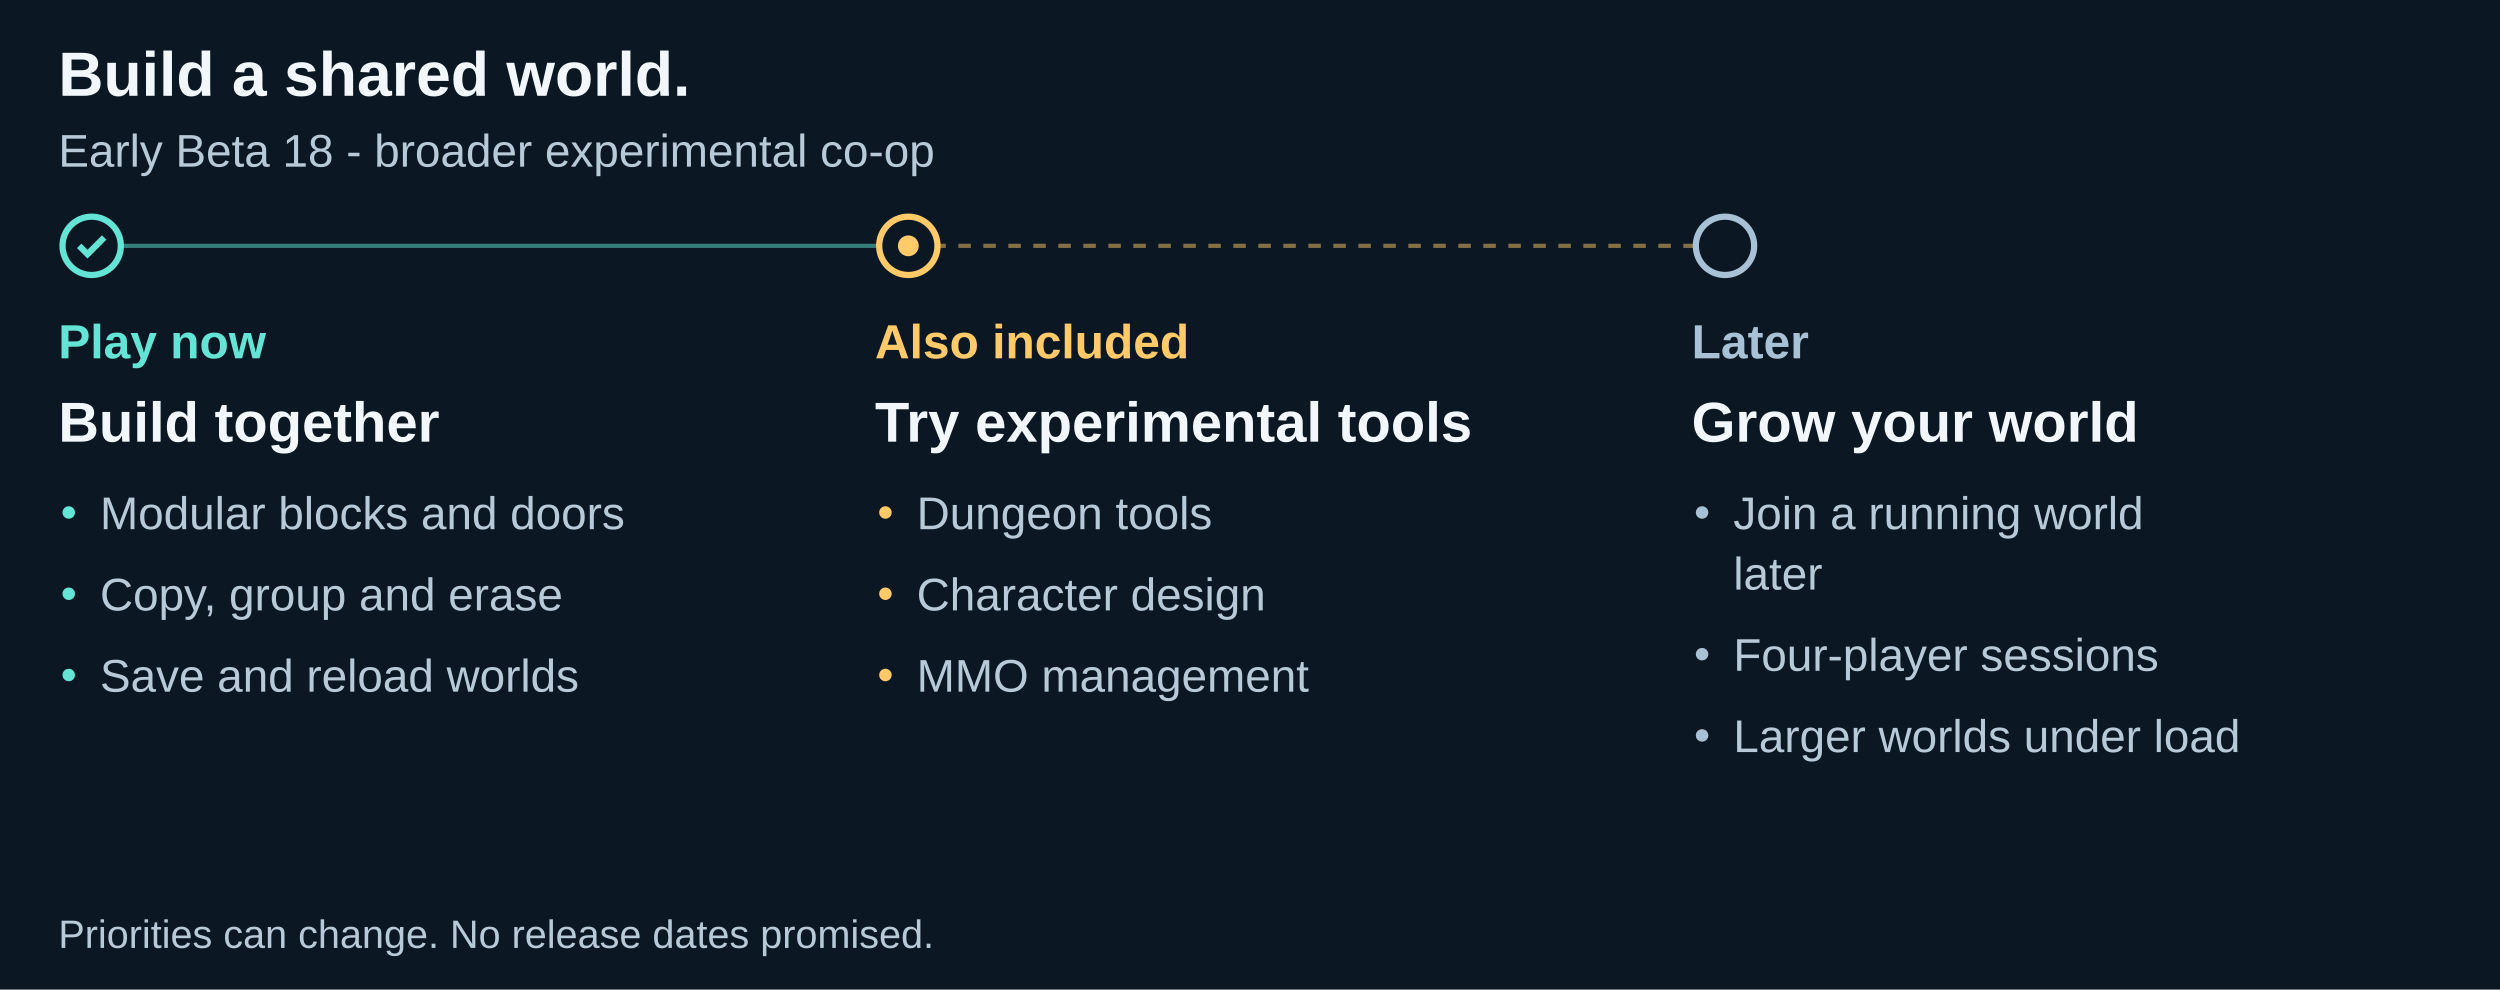
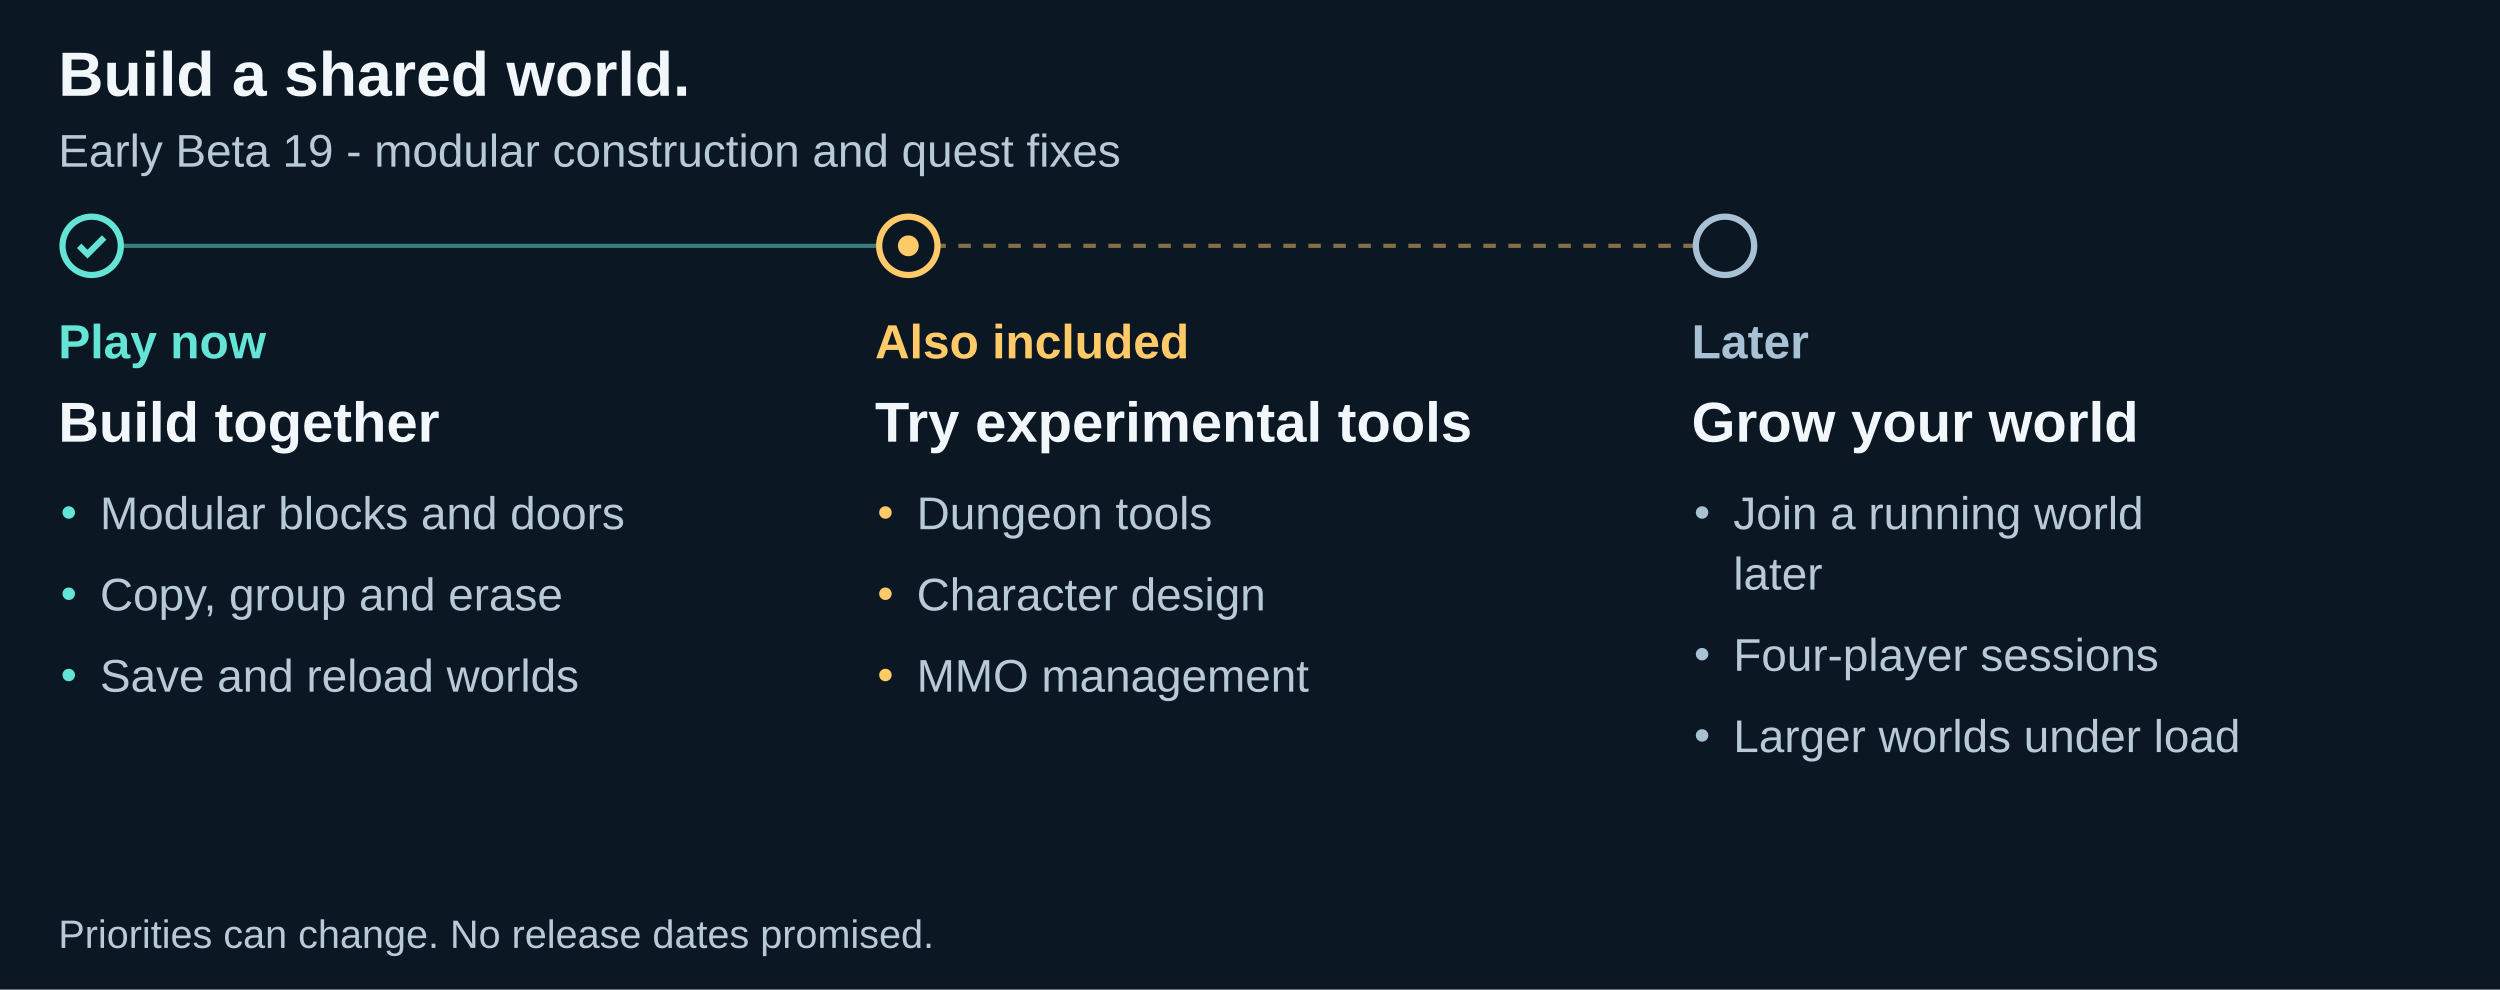
<svg xmlns="http://www.w3.org/2000/svg" width="1200" height="475" viewBox="0 0 1200 475" role="img" aria-labelledby="title description">
  <path fill="#0b1723" d="M0 0h1200v475H0z" />
  <g font-family="Arial">
    <text x="28" y="46" font-family="Arial" font-size="30" fill="#f2f7fb" font-weight="700">Build a shared world.</text>
-     <text x="28" y="80" font-family="Arial" font-size="22" fill="#b8cad8" font-weight="400">Early Beta 18 - broader experimental co-op</text>
+     <text x="28" y="80" font-family="Arial" font-size="22" fill="#b8cad8" font-weight="400">Early Beta 19 - modular construction and quest fixes</text>
    <path d="M44 118h392" stroke="#64e4d5" stroke-width="2" stroke-dasharray="0" opacity=".5" />
    <circle cx="44" cy="118" r="14" fill="#0b1723" stroke="#64e4d5" stroke-width="3" />
    <path d="m38 118 4 4 8-8" fill="none" stroke="#64e4d5" stroke-width="3" />
    <text x="28" y="172" font-family="Arial" font-size="23" fill="#64e4d5" font-weight="700">Play now</text>
    <text x="28" y="212" font-family="Arial" font-size="27" fill="#f2f7fb" font-weight="700">Build together</text>
    <circle cx="33" cy="246" r="3" fill="#64e4d5" />
    <text x="48" y="254" font-family="Arial" font-size="22" fill="#b8cad8" font-weight="400">Modular blocks and doors</text>
    <circle cx="33" cy="285" r="3" fill="#64e4d5" />
    <text x="48" y="293" font-family="Arial" font-size="22" fill="#b8cad8" font-weight="400">Copy, group and erase</text>
    <circle cx="33" cy="324" r="3" fill="#64e4d5" />
    <text x="48" y="332" font-family="Arial" font-size="22" fill="#b8cad8" font-weight="400">Save and reload worlds</text>
    <path d="M436 118h392" stroke="#ffca67" stroke-width="2" stroke-dasharray="6" opacity=".5" />
    <circle cx="436" cy="118" r="14" fill="#0b1723" stroke="#ffca67" stroke-width="3" />
    <circle cx="436" cy="118" r="5" fill="#ffca67" />
    <text x="420" y="172" font-family="Arial" font-size="23" fill="#ffca67" font-weight="700">Also included</text>
    <text x="420" y="212" font-family="Arial" font-size="27" fill="#f2f7fb" font-weight="700">Try experimental tools</text>
    <circle cx="425" cy="246" r="3" fill="#ffca67" />
    <text x="440" y="254" font-family="Arial" font-size="22" fill="#b8cad8" font-weight="400">Dungeon tools</text>
    <circle cx="425" cy="285" r="3" fill="#ffca67" />
    <text x="440" y="293" font-family="Arial" font-size="22" fill="#b8cad8" font-weight="400">Character design</text>
    <circle cx="425" cy="324" r="3" fill="#ffca67" />
    <text x="440" y="332" font-family="Arial" font-size="22" fill="#b8cad8" font-weight="400">MMO management</text>
    <circle cx="828" cy="118" r="14" fill="#0b1723" stroke="#a8c1d5" stroke-width="3" />
    <text x="812" y="172" font-family="Arial" font-size="23" fill="#a8c1d5" font-weight="700">Later</text>
    <text x="812" y="212" font-family="Arial" font-size="27" fill="#f2f7fb" font-weight="700">Grow your world</text>
    <circle cx="817" cy="246" r="3" fill="#a8c1d5" />
    <text x="832" y="254" font-family="Arial" font-size="22" fill="#b8cad8" font-weight="400">Join a running world</text>
    <text x="832" y="283" font-family="Arial" font-size="22" fill="#b8cad8" font-weight="400">later</text>
    <circle cx="817" cy="314" r="3" fill="#a8c1d5" />
    <text x="832" y="322" font-family="Arial" font-size="22" fill="#b8cad8" font-weight="400">Four-player sessions</text>
    <circle cx="817" cy="353" r="3" fill="#a8c1d5" />
    <text x="832" y="361" font-family="Arial" font-size="22" fill="#b8cad8" font-weight="400">Larger worlds under load</text>
    <text x="28" y="455" font-family="Arial" font-size="19" fill="#b8cad8" font-weight="400">Priorities can change. No release dates promised.</text>
  </g>
</svg>
